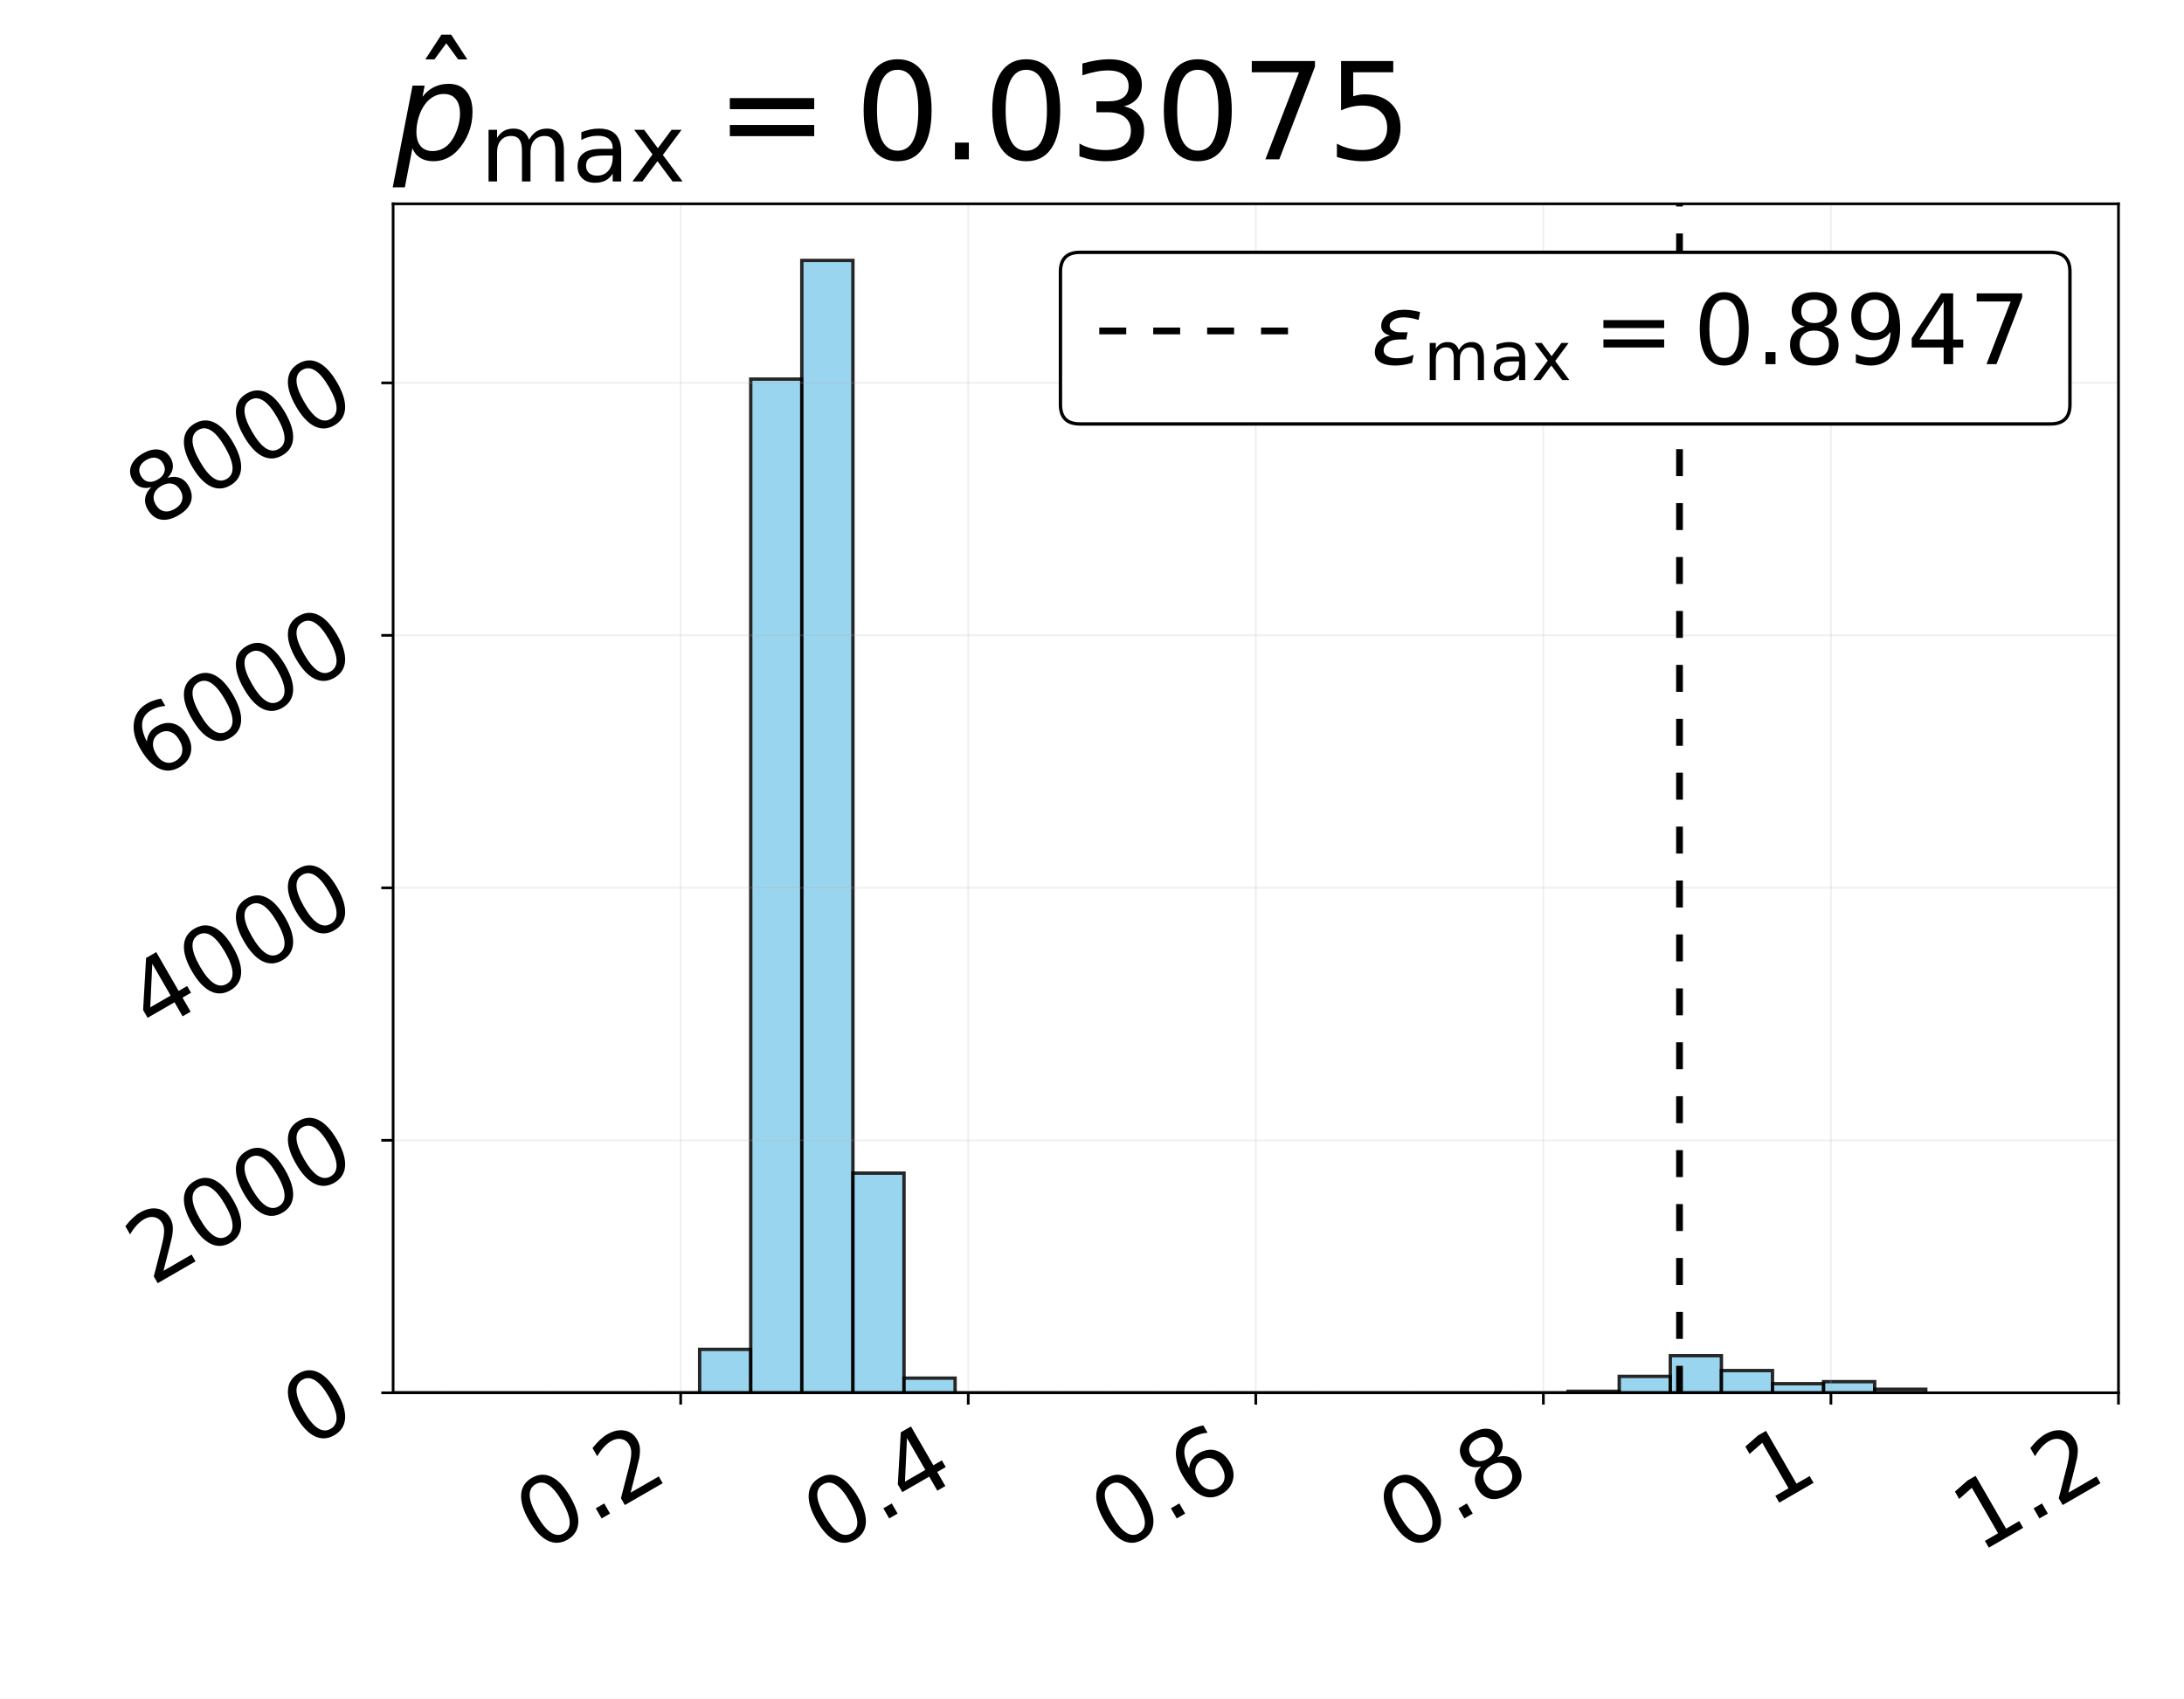
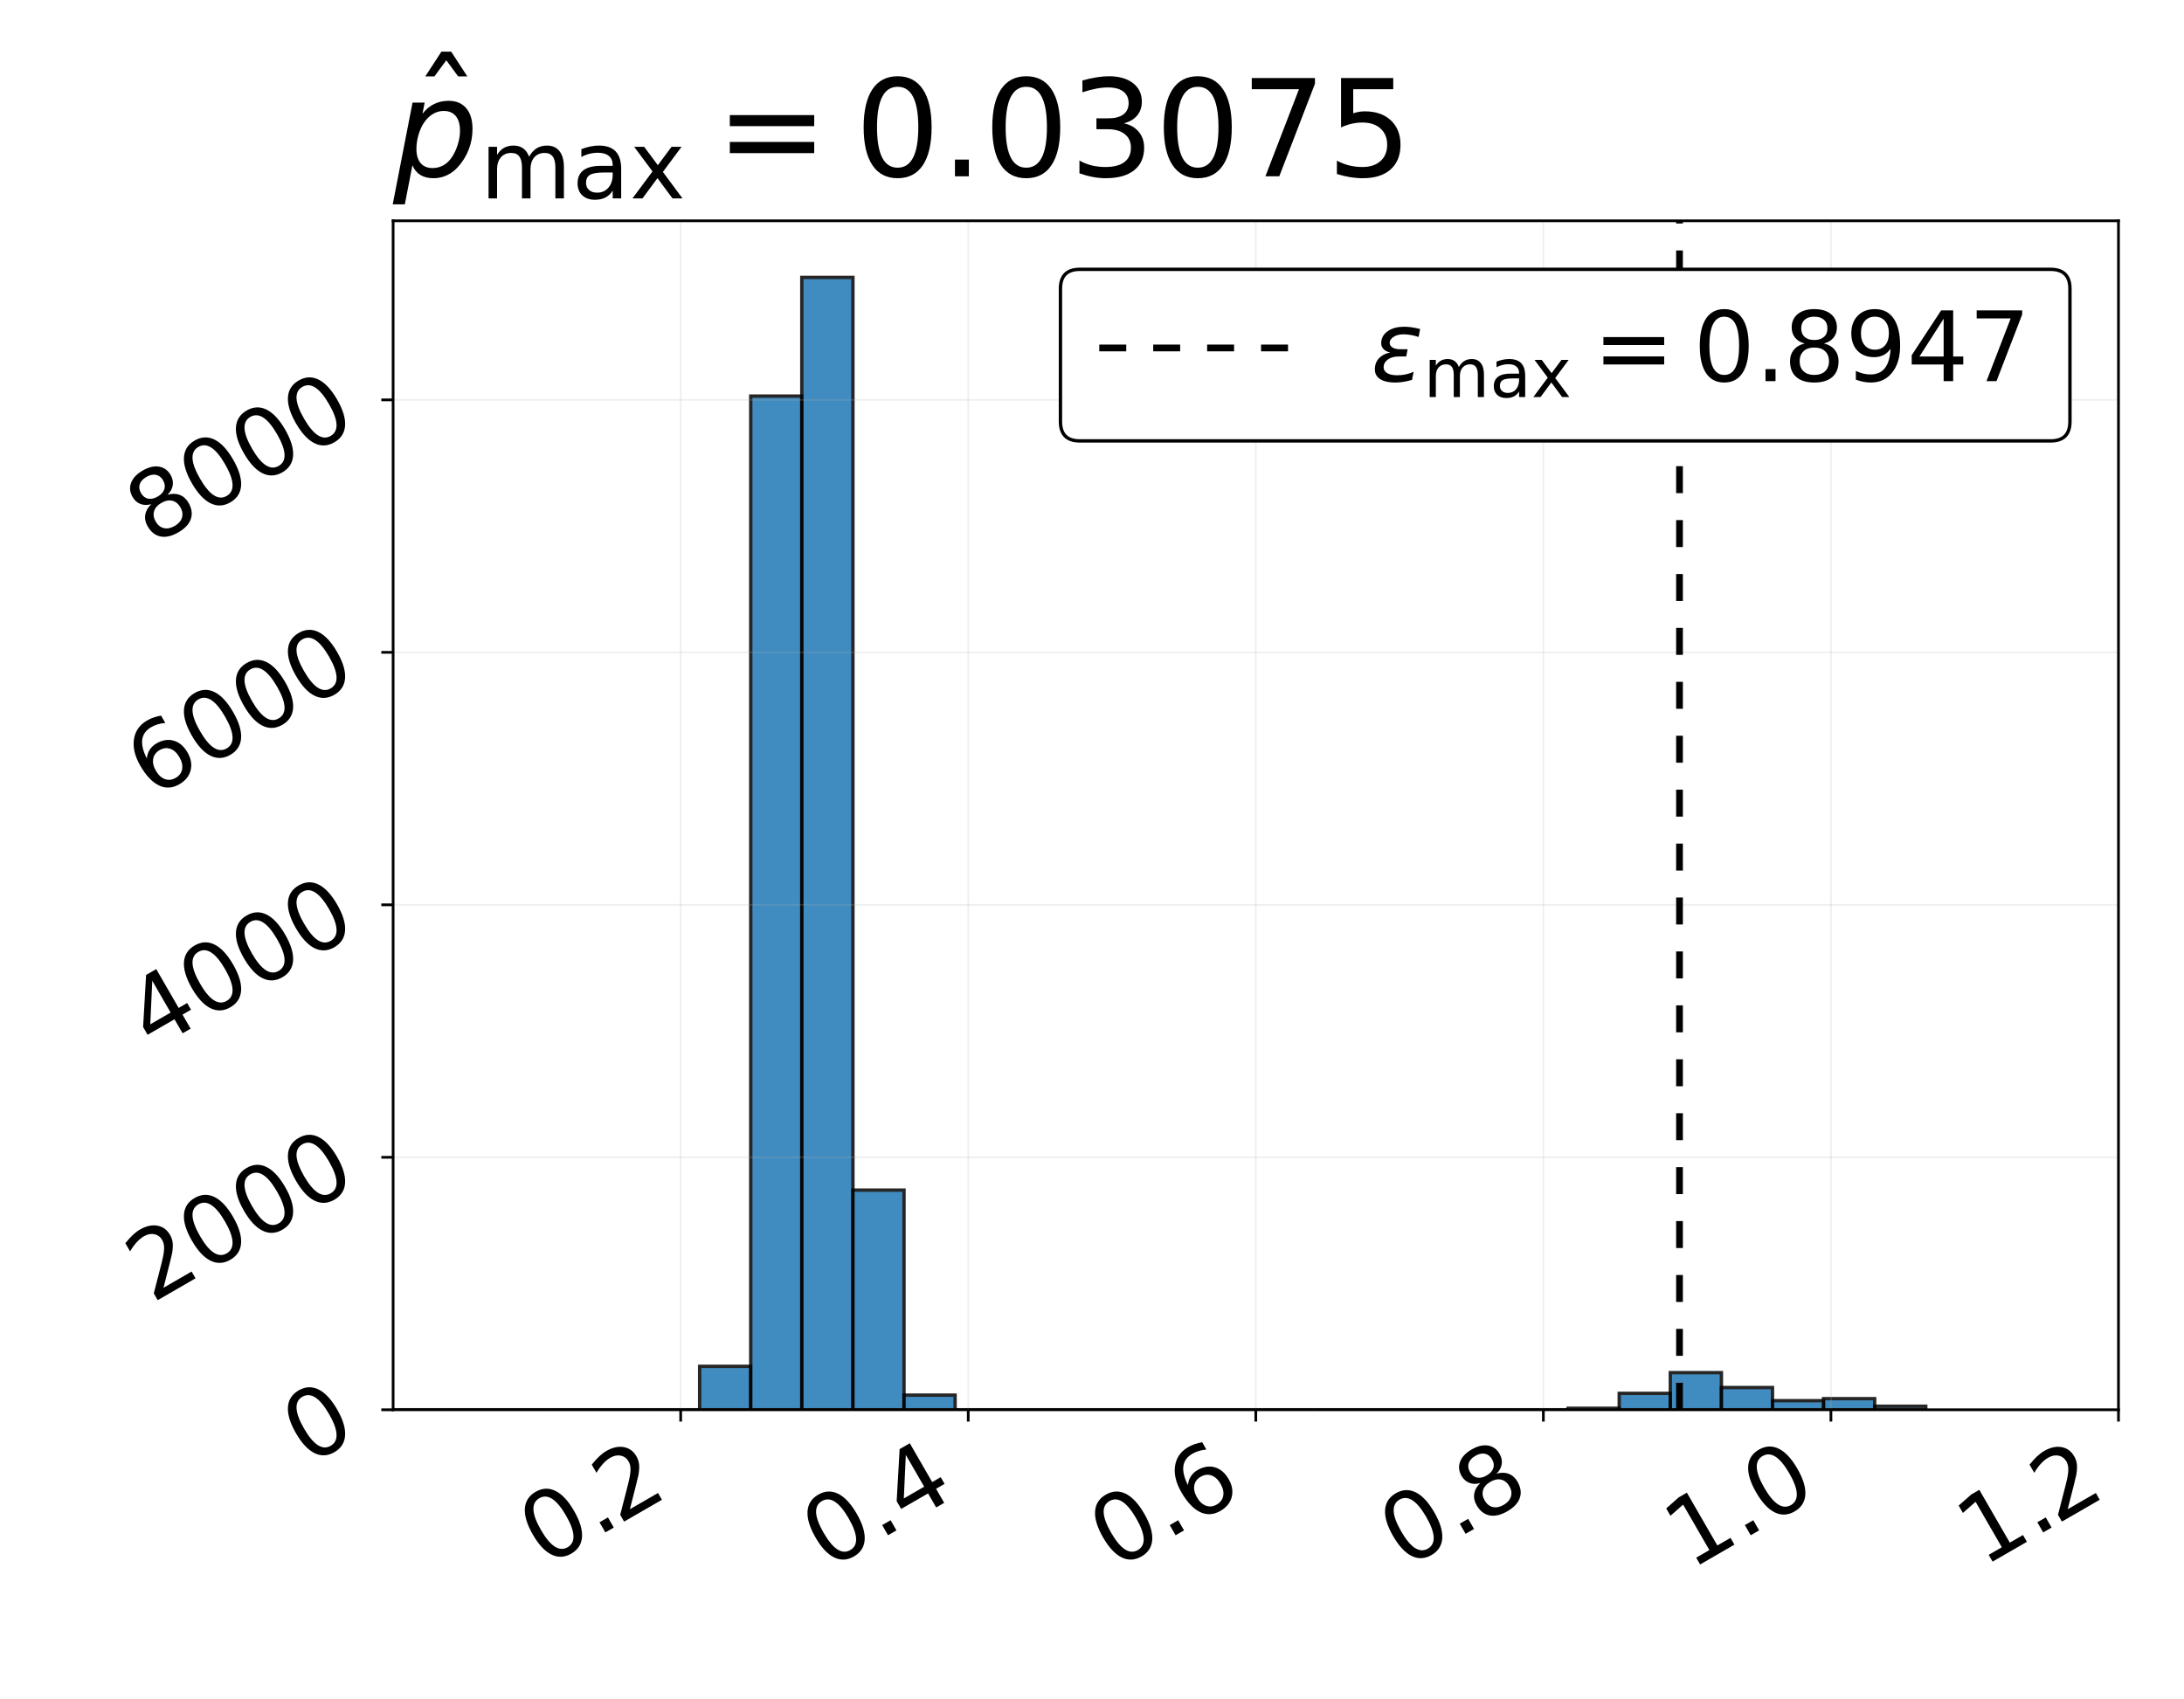
<svg xmlns="http://www.w3.org/2000/svg" xmlns:xlink="http://www.w3.org/1999/xlink" width="648pt" height="504pt" viewBox="0 0 648 504" version="1.1">
  <defs>
    <style type="text/css">*{stroke-linejoin: round; stroke-linecap: butt}</style>
  </defs>
  <g id="figure_1">
    <g id="patch_1">
      <path d="M 0 504  L 648 504  L 648 0  L 0 0  z " style="fill: #ffffff" />
    </g>
    <g id="axes_1">
      <g id="patch_2">
-         <path d="M 116.64 413.28  L 628.56 413.28  L 628.56 60.48  L 116.64 60.48  z " style="fill: #ffffff" />
+         <path d="M 116.64 418.32  L 628.56 418.32  L 628.56 65.52  L 116.64 65.52  z " style="fill: #ffffff" />
      </g>
      <g id="patch_3">
-         <path d="M 116.64 413.28  L 131.798 413.28  L 131.798 413.28  L 116.64 413.28  z " clip-path="url(#pe65c109eb2)" style="fill: #87ceeb; opacity: 0.85; stroke: #000000; stroke-linejoin: miter" />
+         <path d="M 116.64 418.32  L 131.798 418.32  L 131.798 418.32  L 116.64 418.32  z " clip-path="url(#p4b4828072c)" style="fill: #1f77b4; opacity: 0.85; stroke: #000000; stroke-linejoin: miter" />
      </g>
      <g id="patch_4">
-         <path d="M 131.798 413.28  L 146.956 413.28  L 146.956 413.28  L 131.798 413.28  z " clip-path="url(#pe65c109eb2)" style="fill: #87ceeb; opacity: 0.85; stroke: #000000; stroke-linejoin: miter" />
+         <path d="M 131.798 418.32  L 146.956 418.32  L 146.956 418.32  L 131.798 418.32  z " clip-path="url(#p4b4828072c)" style="fill: #1f77b4; opacity: 0.85; stroke: #000000; stroke-linejoin: miter" />
      </g>
      <g id="patch_5">
-         <path d="M 146.956 413.28  L 162.114 413.28  L 162.114 413.28  L 146.956 413.28  z " clip-path="url(#pe65c109eb2)" style="fill: #87ceeb; opacity: 0.85; stroke: #000000; stroke-linejoin: miter" />
+         <path d="M 146.956 418.32  L 162.114 418.32  L 162.114 418.32  L 146.956 418.32  z " clip-path="url(#p4b4828072c)" style="fill: #1f77b4; opacity: 0.85; stroke: #000000; stroke-linejoin: miter" />
      </g>
      <g id="patch_6">
-         <path d="M 162.114 413.28  L 177.272 413.28  L 177.272 413.28  L 162.114 413.28  z " clip-path="url(#pe65c109eb2)" style="fill: #87ceeb; opacity: 0.85; stroke: #000000; stroke-linejoin: miter" />
+         <path d="M 162.114 418.32  L 177.272 418.32  L 177.272 418.32  L 162.114 418.32  z " clip-path="url(#p4b4828072c)" style="fill: #1f77b4; opacity: 0.85; stroke: #000000; stroke-linejoin: miter" />
      </g>
      <g id="patch_7">
-         <path d="M 177.272 413.28  L 192.43 413.28  L 192.43 413.28  L 177.272 413.28  z " clip-path="url(#pe65c109eb2)" style="fill: #87ceeb; opacity: 0.85; stroke: #000000; stroke-linejoin: miter" />
+         <path d="M 177.272 418.32  L 192.43 418.32  L 192.43 418.32  L 177.272 418.32  z " clip-path="url(#p4b4828072c)" style="fill: #1f77b4; opacity: 0.85; stroke: #000000; stroke-linejoin: miter" />
      </g>
      <g id="patch_8">
-         <path d="M 192.43 413.28  L 207.588 413.28  L 207.588 413.28  L 192.43 413.28  z " clip-path="url(#pe65c109eb2)" style="fill: #87ceeb; opacity: 0.85; stroke: #000000; stroke-linejoin: miter" />
+         <path d="M 192.43 418.32  L 207.588 418.32  L 207.588 418.32  L 192.43 418.32  z " clip-path="url(#p4b4828072c)" style="fill: #1f77b4; opacity: 0.85; stroke: #000000; stroke-linejoin: miter" />
      </g>
      <g id="patch_9">
-         <path d="M 207.588 413.28  L 222.746 413.28  L 222.746 400.394  L 207.588 400.394  z " clip-path="url(#pe65c109eb2)" style="fill: #87ceeb; opacity: 0.85; stroke: #000000; stroke-linejoin: miter" />
+         <path d="M 207.588 418.32  L 222.746 418.32  L 222.746 405.434  L 207.588 405.434  z " clip-path="url(#p4b4828072c)" style="fill: #1f77b4; opacity: 0.85; stroke: #000000; stroke-linejoin: miter" />
      </g>
      <g id="patch_10">
-         <path d="M 222.746 413.28  L 237.904 413.28  L 237.904 112.491  L 222.746 112.491  z " clip-path="url(#pe65c109eb2)" style="fill: #87ceeb; opacity: 0.85; stroke: #000000; stroke-linejoin: miter" />
+         <path d="M 222.746 418.32  L 237.904 418.32  L 237.904 117.531  L 222.746 117.531  z " clip-path="url(#p4b4828072c)" style="fill: #1f77b4; opacity: 0.85; stroke: #000000; stroke-linejoin: miter" />
      </g>
      <g id="patch_11">
-         <path d="M 237.904 413.28  L 253.062 413.28  L 253.062 77.28  L 237.904 77.28  z " clip-path="url(#pe65c109eb2)" style="fill: #87ceeb; opacity: 0.85; stroke: #000000; stroke-linejoin: miter" />
+         <path d="M 237.904 418.32  L 253.062 418.32  L 253.062 82.32  L 237.904 82.32  z " clip-path="url(#p4b4828072c)" style="fill: #1f77b4; opacity: 0.85; stroke: #000000; stroke-linejoin: miter" />
      </g>
      <g id="patch_12">
-         <path d="M 253.062 413.28  L 268.22 413.28  L 268.22 348.103  L 253.062 348.103  z " clip-path="url(#pe65c109eb2)" style="fill: #87ceeb; opacity: 0.85; stroke: #000000; stroke-linejoin: miter" />
+         <path d="M 253.062 418.32  L 268.22 418.32  L 268.22 353.143  L 253.062 353.143  z " clip-path="url(#p4b4828072c)" style="fill: #1f77b4; opacity: 0.85; stroke: #000000; stroke-linejoin: miter" />
      </g>
      <g id="patch_13">
-         <path d="M 268.22 413.28  L 283.378 413.28  L 283.378 408.935  L 268.22 408.935  z " clip-path="url(#pe65c109eb2)" style="fill: #87ceeb; opacity: 0.85; stroke: #000000; stroke-linejoin: miter" />
+         <path d="M 268.22 418.32  L 283.378 418.32  L 283.378 413.975  L 268.22 413.975  z " clip-path="url(#p4b4828072c)" style="fill: #1f77b4; opacity: 0.85; stroke: #000000; stroke-linejoin: miter" />
      </g>
      <g id="patch_14">
-         <path d="M 283.378 413.28  L 298.536 413.28  L 298.536 413.28  L 283.378 413.28  z " clip-path="url(#pe65c109eb2)" style="fill: #87ceeb; opacity: 0.85; stroke: #000000; stroke-linejoin: miter" />
+         <path d="M 283.378 418.32  L 298.536 418.32  L 298.536 418.32  L 283.378 418.32  z " clip-path="url(#p4b4828072c)" style="fill: #1f77b4; opacity: 0.85; stroke: #000000; stroke-linejoin: miter" />
      </g>
      <g id="patch_15">
-         <path d="M 298.536 413.28  L 313.694 413.28  L 313.694 413.28  L 298.536 413.28  z " clip-path="url(#pe65c109eb2)" style="fill: #87ceeb; opacity: 0.85; stroke: #000000; stroke-linejoin: miter" />
+         <path d="M 298.536 418.32  L 313.694 418.32  L 313.694 418.32  L 298.536 418.32  z " clip-path="url(#p4b4828072c)" style="fill: #1f77b4; opacity: 0.85; stroke: #000000; stroke-linejoin: miter" />
      </g>
      <g id="patch_16">
-         <path d="M 313.694 413.28  L 328.851 413.28  L 328.851 413.28  L 313.694 413.28  z " clip-path="url(#pe65c109eb2)" style="fill: #87ceeb; opacity: 0.85; stroke: #000000; stroke-linejoin: miter" />
+         <path d="M 313.694 418.32  L 328.851 418.32  L 328.851 418.32  L 313.694 418.32  z " clip-path="url(#p4b4828072c)" style="fill: #1f77b4; opacity: 0.85; stroke: #000000; stroke-linejoin: miter" />
      </g>
      <g id="patch_17">
-         <path d="M 328.851 413.28  L 344.009 413.28  L 344.009 413.28  L 328.851 413.28  z " clip-path="url(#pe65c109eb2)" style="fill: #87ceeb; opacity: 0.85; stroke: #000000; stroke-linejoin: miter" />
+         <path d="M 328.851 418.32  L 344.009 418.32  L 344.009 418.32  L 328.851 418.32  z " clip-path="url(#p4b4828072c)" style="fill: #1f77b4; opacity: 0.85; stroke: #000000; stroke-linejoin: miter" />
      </g>
      <g id="patch_18">
-         <path d="M 344.009 413.28  L 359.167 413.28  L 359.167 413.28  L 344.009 413.28  z " clip-path="url(#pe65c109eb2)" style="fill: #87ceeb; opacity: 0.85; stroke: #000000; stroke-linejoin: miter" />
+         <path d="M 344.009 418.32  L 359.167 418.32  L 359.167 418.32  L 344.009 418.32  z " clip-path="url(#p4b4828072c)" style="fill: #1f77b4; opacity: 0.85; stroke: #000000; stroke-linejoin: miter" />
      </g>
      <g id="patch_19">
-         <path d="M 359.167 413.28  L 374.325 413.28  L 374.325 413.28  L 359.167 413.28  z " clip-path="url(#pe65c109eb2)" style="fill: #87ceeb; opacity: 0.85; stroke: #000000; stroke-linejoin: miter" />
+         <path d="M 359.167 418.32  L 374.325 418.32  L 374.325 418.32  L 359.167 418.32  z " clip-path="url(#p4b4828072c)" style="fill: #1f77b4; opacity: 0.85; stroke: #000000; stroke-linejoin: miter" />
      </g>
      <g id="patch_20">
-         <path d="M 374.325 413.28  L 389.483 413.28  L 389.483 413.28  L 374.325 413.28  z " clip-path="url(#pe65c109eb2)" style="fill: #87ceeb; opacity: 0.85; stroke: #000000; stroke-linejoin: miter" />
+         <path d="M 374.325 418.32  L 389.483 418.32  L 389.483 418.32  L 374.325 418.32  z " clip-path="url(#p4b4828072c)" style="fill: #1f77b4; opacity: 0.85; stroke: #000000; stroke-linejoin: miter" />
      </g>
      <g id="patch_21">
-         <path d="M 389.483 413.28  L 404.641 413.28  L 404.641 413.28  L 389.483 413.28  z " clip-path="url(#pe65c109eb2)" style="fill: #87ceeb; opacity: 0.85; stroke: #000000; stroke-linejoin: miter" />
+         <path d="M 389.483 418.32  L 404.641 418.32  L 404.641 418.32  L 389.483 418.32  z " clip-path="url(#p4b4828072c)" style="fill: #1f77b4; opacity: 0.85; stroke: #000000; stroke-linejoin: miter" />
      </g>
      <g id="patch_22">
-         <path d="M 404.641 413.28  L 419.799 413.28  L 419.799 413.28  L 404.641 413.28  z " clip-path="url(#pe65c109eb2)" style="fill: #87ceeb; opacity: 0.85; stroke: #000000; stroke-linejoin: miter" />
+         <path d="M 404.641 418.32  L 419.799 418.32  L 419.799 418.32  L 404.641 418.32  z " clip-path="url(#p4b4828072c)" style="fill: #1f77b4; opacity: 0.85; stroke: #000000; stroke-linejoin: miter" />
      </g>
      <g id="patch_23">
-         <path d="M 419.799 413.28  L 434.957 413.28  L 434.957 413.28  L 419.799 413.28  z " clip-path="url(#pe65c109eb2)" style="fill: #87ceeb; opacity: 0.85; stroke: #000000; stroke-linejoin: miter" />
+         <path d="M 419.799 418.32  L 434.957 418.32  L 434.957 418.32  L 419.799 418.32  z " clip-path="url(#p4b4828072c)" style="fill: #1f77b4; opacity: 0.85; stroke: #000000; stroke-linejoin: miter" />
      </g>
      <g id="patch_24">
-         <path d="M 434.957 413.28  L 450.115 413.28  L 450.115 413.28  L 434.957 413.28  z " clip-path="url(#pe65c109eb2)" style="fill: #87ceeb; opacity: 0.85; stroke: #000000; stroke-linejoin: miter" />
+         <path d="M 434.957 418.32  L 450.115 418.32  L 450.115 418.32  L 434.957 418.32  z " clip-path="url(#p4b4828072c)" style="fill: #1f77b4; opacity: 0.85; stroke: #000000; stroke-linejoin: miter" />
      </g>
      <g id="patch_25">
-         <path d="M 450.115 413.28  L 465.273 413.28  L 465.273 413.28  L 450.115 413.28  z " clip-path="url(#pe65c109eb2)" style="fill: #87ceeb; opacity: 0.85; stroke: #000000; stroke-linejoin: miter" />
+         <path d="M 450.115 418.32  L 465.273 418.32  L 465.273 418.32  L 450.115 418.32  z " clip-path="url(#p4b4828072c)" style="fill: #1f77b4; opacity: 0.85; stroke: #000000; stroke-linejoin: miter" />
      </g>
      <g id="patch_26">
-         <path d="M 465.273 413.28  L 480.431 413.28  L 480.431 412.831  L 465.273 412.831  z " clip-path="url(#pe65c109eb2)" style="fill: #87ceeb; opacity: 0.85; stroke: #000000; stroke-linejoin: miter" />
+         <path d="M 465.273 418.32  L 480.431 418.32  L 480.431 417.871  L 465.273 417.871  z " clip-path="url(#p4b4828072c)" style="fill: #1f77b4; opacity: 0.85; stroke: #000000; stroke-linejoin: miter" />
      </g>
      <g id="patch_27">
-         <path d="M 480.431 413.28  L 495.589 413.28  L 495.589 408.41  L 480.431 408.41  z " clip-path="url(#pe65c109eb2)" style="fill: #87ceeb; opacity: 0.85; stroke: #000000; stroke-linejoin: miter" />
+         <path d="M 480.431 418.32  L 495.589 418.32  L 495.589 413.45  L 480.431 413.45  z " clip-path="url(#p4b4828072c)" style="fill: #1f77b4; opacity: 0.85; stroke: #000000; stroke-linejoin: miter" />
      </g>
      <g id="patch_28">
-         <path d="M 495.589 413.28  L 510.747 413.28  L 510.747 402.267  L 495.589 402.267  z " clip-path="url(#pe65c109eb2)" style="fill: #87ceeb; opacity: 0.85; stroke: #000000; stroke-linejoin: miter" />
+         <path d="M 495.589 418.32  L 510.747 418.32  L 510.747 407.307  L 495.589 407.307  z " clip-path="url(#p4b4828072c)" style="fill: #1f77b4; opacity: 0.85; stroke: #000000; stroke-linejoin: miter" />
      </g>
      <g id="patch_29">
-         <path d="M 510.747 413.28  L 525.905 413.28  L 525.905 406.687  L 510.747 406.687  z " clip-path="url(#pe65c109eb2)" style="fill: #87ceeb; opacity: 0.85; stroke: #000000; stroke-linejoin: miter" />
+         <path d="M 510.747 418.32  L 525.905 418.32  L 525.905 411.727  L 510.747 411.727  z " clip-path="url(#p4b4828072c)" style="fill: #1f77b4; opacity: 0.85; stroke: #000000; stroke-linejoin: miter" />
      </g>
      <g id="patch_30">
-         <path d="M 525.905 413.28  L 541.063 413.28  L 541.063 410.583  L 525.905 410.583  z " clip-path="url(#pe65c109eb2)" style="fill: #87ceeb; opacity: 0.85; stroke: #000000; stroke-linejoin: miter" />
+         <path d="M 525.905 418.32  L 541.063 418.32  L 541.063 415.623  L 525.905 415.623  z " clip-path="url(#p4b4828072c)" style="fill: #1f77b4; opacity: 0.85; stroke: #000000; stroke-linejoin: miter" />
      </g>
      <g id="patch_31">
-         <path d="M 541.063 413.28  L 556.221 413.28  L 556.221 409.984  L 541.063 409.984  z " clip-path="url(#pe65c109eb2)" style="fill: #87ceeb; opacity: 0.85; stroke: #000000; stroke-linejoin: miter" />
+         <path d="M 541.063 418.32  L 556.221 418.32  L 556.221 415.024  L 541.063 415.024  z " clip-path="url(#p4b4828072c)" style="fill: #1f77b4; opacity: 0.85; stroke: #000000; stroke-linejoin: miter" />
      </g>
      <g id="patch_32">
-         <path d="M 556.221 413.28  L 571.379 413.28  L 571.379 412.231  L 556.221 412.231  z " clip-path="url(#pe65c109eb2)" style="fill: #87ceeb; opacity: 0.85; stroke: #000000; stroke-linejoin: miter" />
+         <path d="M 556.221 418.32  L 571.379 418.32  L 571.379 417.271  L 556.221 417.271  z " clip-path="url(#p4b4828072c)" style="fill: #1f77b4; opacity: 0.85; stroke: #000000; stroke-linejoin: miter" />
      </g>
      <g id="matplotlib.axis_1">
        <g id="xtick_1">
          <g id="line2d_1">
-             <path d="M 201.96 413.28  L 201.96 60.48  " clip-path="url(#pe65c109eb2)" style="fill: none; stroke: #b0b0b0; stroke-opacity: 0.2; stroke-width: 0.5; stroke-linecap: square" />
+             <path d="M 201.96 418.32  L 201.96 65.52  " clip-path="url(#p4b4828072c)" style="fill: none; stroke: #b0b0b0; stroke-opacity: 0.2; stroke-width: 0.5; stroke-linecap: square" />
          </g>
          <g id="line2d_2">
            <defs>
-               <path id="m7d4fc0c27a" d="M 0 0  L 0 3.5  " style="stroke: #000000; stroke-width: 0.8" />
+               <path id="m97f199241a" d="M 0 0  L 0 3.5  " style="stroke: #000000; stroke-width: 0.8" />
            </defs>
            <g>
-               <use xlink:href="#m7d4fc0c27a" x="201.96" y="413.28" style="stroke: #000000; stroke-width: 0.8" />
+               <use xlink:href="#m97f199241a" x="201.96" y="418.32" style="stroke: #000000; stroke-width: 0.8" />
            </g>
          </g>
          <g id="text_1">
-             <g transform="translate(160.4854 460.9696) rotate(-30) scale(0.28 -0.28)">
+             <g transform="translate(161.7054 465.3052) rotate(-30) scale(0.28 -0.28)">
              <defs>
                <path id="DejaVuSans-30" d="M 2034 4250  Q 1547 4250 1301 3770  Q 1056 3291 1056 2328  Q 1056 1369 1301 889  Q 1547 409 2034 409  Q 2525 409 2770 889  Q 3016 1369 3016 2328  Q 3016 3291 2770 3770  Q 2525 4250 2034 4250  z M 2034 4750  Q 2819 4750 3233 4129  Q 3647 3509 3647 2328  Q 3647 1150 3233 529  Q 2819 -91 2034 -91  Q 1250 -91 836 529  Q 422 1150 422 2328  Q 422 3509 836 4129  Q 1250 4750 2034 4750  z " transform="scale(0.015625)" />
                <path id="DejaVuSans-2e" d="M 684 794  L 1344 794  L 1344 0  L 684 0  L 684 794  z " transform="scale(0.015625)" />
                <path id="DejaVuSans-32" d="M 1228 531  L 3431 531  L 3431 0  L 469 0  L 469 531  Q 828 903 1448 1529  Q 2069 2156 2228 2338  Q 2531 2678 2651 2914  Q 2772 3150 2772 3378  Q 2772 3750 2511 3984  Q 2250 4219 1831 4219  Q 1534 4219 1204 4116  Q 875 4013 500 3803  L 500 4441  Q 881 4594 1212 4672  Q 1544 4750 1819 4750  Q 2544 4750 2975 4387  Q 3406 4025 3406 3419  Q 3406 3131 3298 2873  Q 3191 2616 2906 2266  Q 2828 2175 2409 1742  Q 1991 1309 1228 531  z " transform="scale(0.015625)" />
              </defs>
-               <use xlink:href="#DejaVuSans-30" />
-               <use xlink:href="#DejaVuSans-2e" transform="translate(63.62305 0)" />
-               <use xlink:href="#DejaVuSans-32" transform="translate(95.41016 0)" />
+               <use xlink:href="#DejaVuSans-30" transform="translate(0 0.78125)" />
+               <use xlink:href="#DejaVuSans-2e" transform="translate(63.62305 0.78125)" />
+               <use xlink:href="#DejaVuSans-32" transform="translate(89.91016 0.78125)" />
            </g>
          </g>
        </g>
        <g id="xtick_2">
          <g id="line2d_3">
-             <path d="M 287.28 413.28  L 287.28 60.48  " clip-path="url(#pe65c109eb2)" style="fill: none; stroke: #b0b0b0; stroke-opacity: 0.2; stroke-width: 0.5; stroke-linecap: square" />
+             <path d="M 287.28 418.32  L 287.28 65.52  " clip-path="url(#p4b4828072c)" style="fill: none; stroke: #b0b0b0; stroke-opacity: 0.2; stroke-width: 0.5; stroke-linecap: square" />
          </g>
          <g id="line2d_4">
            <g>
-               <use xlink:href="#m7d4fc0c27a" x="287.28" y="413.28" style="stroke: #000000; stroke-width: 0.8" />
+               <use xlink:href="#m97f199241a" x="287.28" y="418.32" style="stroke: #000000; stroke-width: 0.8" />
            </g>
          </g>
          <g id="text_2">
-             <g transform="translate(245.8054 460.9696) rotate(-30) scale(0.28 -0.28)">
+             <g transform="translate(245.5705 466.1452) rotate(-30) scale(0.28 -0.28)">
              <defs>
                <path id="DejaVuSans-34" d="M 2419 4116  L 825 1625  L 2419 1625  L 2419 4116  z M 2253 4666  L 3047 4666  L 3047 1625  L 3713 1625  L 3713 1100  L 3047 1100  L 3047 0  L 2419 0  L 2419 1100  L 313 1100  L 313 1709  L 2253 4666  z " transform="scale(0.015625)" />
              </defs>
-               <use xlink:href="#DejaVuSans-30" />
-               <use xlink:href="#DejaVuSans-2e" transform="translate(63.62305 0)" />
-               <use xlink:href="#DejaVuSans-34" transform="translate(95.41016 0)" />
+               <use xlink:href="#DejaVuSans-30" transform="translate(0 0.78125)" />
+               <use xlink:href="#DejaVuSans-2e" transform="translate(63.62305 0.78125)" />
+               <use xlink:href="#DejaVuSans-34" transform="translate(95.41016 0.78125)" />
            </g>
          </g>
        </g>
        <g id="xtick_3">
          <g id="line2d_5">
-             <path d="M 372.6 413.28  L 372.6 60.48  " clip-path="url(#pe65c109eb2)" style="fill: none; stroke: #b0b0b0; stroke-opacity: 0.2; stroke-width: 0.5; stroke-linecap: square" />
+             <path d="M 372.6 418.32  L 372.6 65.52  " clip-path="url(#p4b4828072c)" style="fill: none; stroke: #b0b0b0; stroke-opacity: 0.2; stroke-width: 0.5; stroke-linecap: square" />
          </g>
          <g id="line2d_6">
            <g>
-               <use xlink:href="#m7d4fc0c27a" x="372.6" y="413.28" style="stroke: #000000; stroke-width: 0.8" />
+               <use xlink:href="#m97f199241a" x="372.6" y="418.32" style="stroke: #000000; stroke-width: 0.8" />
            </g>
          </g>
          <g id="text_3">
-             <g transform="translate(331.1254 460.9696) rotate(-30) scale(0.28 -0.28)">
+             <g transform="translate(330.8905 466.1452) rotate(-30) scale(0.28 -0.28)">
              <defs>
                <path id="DejaVuSans-36" d="M 2113 2584  Q 1688 2584 1439 2293  Q 1191 2003 1191 1497  Q 1191 994 1439 701  Q 1688 409 2113 409  Q 2538 409 2786 701  Q 3034 994 3034 1497  Q 3034 2003 2786 2293  Q 2538 2584 2113 2584  z M 3366 4563  L 3366 3988  Q 3128 4100 2886 4159  Q 2644 4219 2406 4219  Q 1781 4219 1451 3797  Q 1122 3375 1075 2522  Q 1259 2794 1537 2939  Q 1816 3084 2150 3084  Q 2853 3084 3261 2657  Q 3669 2231 3669 1497  Q 3669 778 3244 343  Q 2819 -91 2113 -91  Q 1303 -91 875 529  Q 447 1150 447 2328  Q 447 3434 972 4092  Q 1497 4750 2381 4750  Q 2619 4750 2861 4703  Q 3103 4656 3366 4563  z " transform="scale(0.015625)" />
              </defs>
-               <use xlink:href="#DejaVuSans-30" />
-               <use xlink:href="#DejaVuSans-2e" transform="translate(63.62305 0)" />
-               <use xlink:href="#DejaVuSans-36" transform="translate(95.41016 0)" />
+               <use xlink:href="#DejaVuSans-30" transform="translate(0 0.78125)" />
+               <use xlink:href="#DejaVuSans-2e" transform="translate(63.62305 0.78125)" />
+               <use xlink:href="#DejaVuSans-36" transform="translate(95.41016 0.78125)" />
            </g>
          </g>
        </g>
        <g id="xtick_4">
          <g id="line2d_7">
-             <path d="M 457.92 413.28  L 457.92 60.48  " clip-path="url(#pe65c109eb2)" style="fill: none; stroke: #b0b0b0; stroke-opacity: 0.2; stroke-width: 0.5; stroke-linecap: square" />
+             <path d="M 457.92 418.32  L 457.92 65.52  " clip-path="url(#p4b4828072c)" style="fill: none; stroke: #b0b0b0; stroke-opacity: 0.2; stroke-width: 0.5; stroke-linecap: square" />
          </g>
          <g id="line2d_8">
            <g>
-               <use xlink:href="#m7d4fc0c27a" x="457.92" y="413.28" style="stroke: #000000; stroke-width: 0.8" />
+               <use xlink:href="#m97f199241a" x="457.92" y="418.32" style="stroke: #000000; stroke-width: 0.8" />
            </g>
          </g>
          <g id="text_4">
-             <g transform="translate(416.4454 460.9696) rotate(-30) scale(0.28 -0.28)">
+             <g transform="translate(416.938 465.7252) rotate(-30) scale(0.28 -0.28)">
              <defs>
                <path id="DejaVuSans-38" d="M 2034 2216  Q 1584 2216 1326 1975  Q 1069 1734 1069 1313  Q 1069 891 1326 650  Q 1584 409 2034 409  Q 2484 409 2743 651  Q 3003 894 3003 1313  Q 3003 1734 2745 1975  Q 2488 2216 2034 2216  z M 1403 2484  Q 997 2584 770 2862  Q 544 3141 544 3541  Q 544 4100 942 4425  Q 1341 4750 2034 4750  Q 2731 4750 3128 4425  Q 3525 4100 3525 3541  Q 3525 3141 3298 2862  Q 3072 2584 2669 2484  Q 3125 2378 3379 2068  Q 3634 1759 3634 1313  Q 3634 634 3220 271  Q 2806 -91 2034 -91  Q 1263 -91 848 271  Q 434 634 434 1313  Q 434 1759 690 2068  Q 947 2378 1403 2484  z M 1172 3481  Q 1172 3119 1398 2916  Q 1625 2713 2034 2713  Q 2441 2713 2670 2916  Q 2900 3119 2900 3481  Q 2900 3844 2670 4047  Q 2441 4250 2034 4250  Q 1625 4250 1398 4047  Q 1172 3844 1172 3481  z " transform="scale(0.015625)" />
              </defs>
-               <use xlink:href="#DejaVuSans-30" />
-               <use xlink:href="#DejaVuSans-2e" transform="translate(63.62305 0)" />
-               <use xlink:href="#DejaVuSans-38" transform="translate(95.41016 0)" />
+               <use xlink:href="#DejaVuSans-30" transform="translate(0 0.78125)" />
+               <use xlink:href="#DejaVuSans-2e" transform="translate(63.62305 0.78125)" />
+               <use xlink:href="#DejaVuSans-38" transform="translate(92.78516 0.78125)" />
            </g>
          </g>
        </g>
        <g id="xtick_5">
          <g id="line2d_9">
-             <path d="M 543.24 413.28  L 543.24 60.48  " clip-path="url(#pe65c109eb2)" style="fill: none; stroke: #b0b0b0; stroke-opacity: 0.2; stroke-width: 0.5; stroke-linecap: square" />
+             <path d="M 543.24 418.32  L 543.24 65.52  " clip-path="url(#p4b4828072c)" style="fill: none; stroke: #b0b0b0; stroke-opacity: 0.2; stroke-width: 0.5; stroke-linecap: square" />
          </g>
          <g id="line2d_10">
            <g>
-               <use xlink:href="#m7d4fc0c27a" x="543.24" y="413.28" style="stroke: #000000; stroke-width: 0.8" />
+               <use xlink:href="#m97f199241a" x="543.24" y="418.32" style="stroke: #000000; stroke-width: 0.8" />
            </g>
          </g>
          <g id="text_5">
-             <g transform="translate(524.9002 447.6127) rotate(-30) scale(0.28 -0.28)">
+             <g transform="translate(501.5305 466.1452) rotate(-30) scale(0.28 -0.28)">
              <defs>
                <path id="DejaVuSans-31" d="M 794 531  L 1825 531  L 1825 4091  L 703 3866  L 703 4441  L 1819 4666  L 2450 4666  L 2450 531  L 3481 531  L 3481 0  L 794 0  L 794 531  z " transform="scale(0.015625)" />
              </defs>
-               <use xlink:href="#DejaVuSans-31" />
+               <use xlink:href="#DejaVuSans-31" transform="translate(0 0.78125)" />
+               <use xlink:href="#DejaVuSans-2e" transform="translate(63.62305 0.78125)" />
+               <use xlink:href="#DejaVuSans-30" transform="translate(95.41016 0.78125)" />
            </g>
          </g>
        </g>
        <g id="xtick_6">
          <g id="line2d_11">
-             <path d="M 628.56 413.28  L 628.56 60.48  " clip-path="url(#pe65c109eb2)" style="fill: none; stroke: #b0b0b0; stroke-opacity: 0.2; stroke-width: 0.5; stroke-linecap: square" />
+             <path d="M 628.56 418.32  L 628.56 65.52  " clip-path="url(#p4b4828072c)" style="fill: none; stroke: #b0b0b0; stroke-opacity: 0.2; stroke-width: 0.5; stroke-linecap: square" />
          </g>
          <g id="line2d_12">
            <g>
-               <use xlink:href="#m7d4fc0c27a" x="628.56" y="413.28" style="stroke: #000000; stroke-width: 0.8" />
+               <use xlink:href="#m97f199241a" x="628.56" y="418.32" style="stroke: #000000; stroke-width: 0.8" />
            </g>
          </g>
          <g id="text_6">
-             <g transform="translate(587.0854 460.9696) rotate(-30) scale(0.28 -0.28)">
-               <use xlink:href="#DejaVuSans-31" />
-               <use xlink:href="#DejaVuSans-2e" transform="translate(63.62305 0)" />
-               <use xlink:href="#DejaVuSans-32" transform="translate(95.41016 0)" />
+             <g transform="translate(588.3054 465.3052) rotate(-30) scale(0.28 -0.28)">
+               <use xlink:href="#DejaVuSans-31" transform="translate(0 0.78125)" />
+               <use xlink:href="#DejaVuSans-2e" transform="translate(63.62305 0.78125)" />
+               <use xlink:href="#DejaVuSans-32" transform="translate(89.91016 0.78125)" />
            </g>
          </g>
        </g>
      </g>
      <g id="matplotlib.axis_2">
        <g id="ytick_1">
          <g id="line2d_13">
-             <path d="M 116.64 413.28  L 628.56 413.28  " clip-path="url(#pe65c109eb2)" style="fill: none; stroke: #b0b0b0; stroke-opacity: 0.2; stroke-width: 0.5; stroke-linecap: square" />
+             <path d="M 116.64 418.32  L 628.56 418.32  " clip-path="url(#p4b4828072c)" style="fill: none; stroke: #b0b0b0; stroke-opacity: 0.2; stroke-width: 0.5; stroke-linecap: square" />
          </g>
          <g id="line2d_14">
            <defs>
-               <path id="m02d54c0bcd" d="M 0 0  L -3.5 0  " style="stroke: #000000; stroke-width: 0.8" />
+               <path id="m911db5f018" d="M 0 0  L -3.5 0  " style="stroke: #000000; stroke-width: 0.8" />
            </defs>
            <g>
-               <use xlink:href="#m02d54c0bcd" x="116.64" y="413.28" style="stroke: #000000; stroke-width: 0.8" />
+               <use xlink:href="#m911db5f018" x="116.64" y="418.32" style="stroke: #000000; stroke-width: 0.8" />
            </g>
          </g>
          <g id="text_7">
-             <g transform="translate(91.3002 429.9749) rotate(-30) scale(0.28 -0.28)">
+             <g transform="translate(91.3002 435.0149) rotate(-30) scale(0.28 -0.28)">
              <use xlink:href="#DejaVuSans-30" />
            </g>
          </g>
        </g>
        <g id="ytick_2">
          <g id="line2d_15">
-             <path d="M 116.64 338.364  L 628.56 338.364  " clip-path="url(#pe65c109eb2)" style="fill: none; stroke: #b0b0b0; stroke-opacity: 0.2; stroke-width: 0.5; stroke-linecap: square" />
+             <path d="M 116.64 343.404  L 628.56 343.404  " clip-path="url(#p4b4828072c)" style="fill: none; stroke: #b0b0b0; stroke-opacity: 0.2; stroke-width: 0.5; stroke-linecap: square" />
          </g>
          <g id="line2d_16">
            <g>
-               <use xlink:href="#m02d54c0bcd" x="116.64" y="338.364" style="stroke: #000000; stroke-width: 0.8" />
+               <use xlink:href="#m911db5f018" x="116.64" y="343.404" style="stroke: #000000; stroke-width: 0.8" />
            </g>
          </g>
          <g id="text_8">
-             <g transform="translate(45.01547 381.781) rotate(-30) scale(0.28 -0.28)">
+             <g transform="translate(45.01547 386.821) rotate(-30) scale(0.28 -0.28)">
              <use xlink:href="#DejaVuSans-32" />
              <use xlink:href="#DejaVuSans-30" transform="translate(63.62305 0)" />
              <use xlink:href="#DejaVuSans-30" transform="translate(127.2461 0)" />
              <use xlink:href="#DejaVuSans-30" transform="translate(190.8691 0)" />
            </g>
          </g>
        </g>
        <g id="ytick_3">
          <g id="line2d_17">
-             <path d="M 116.64 263.447  L 628.56 263.447  " clip-path="url(#pe65c109eb2)" style="fill: none; stroke: #b0b0b0; stroke-opacity: 0.2; stroke-width: 0.5; stroke-linecap: square" />
+             <path d="M 116.64 268.487  L 628.56 268.487  " clip-path="url(#p4b4828072c)" style="fill: none; stroke: #b0b0b0; stroke-opacity: 0.2; stroke-width: 0.5; stroke-linecap: square" />
          </g>
          <g id="line2d_18">
            <g>
-               <use xlink:href="#m02d54c0bcd" x="116.64" y="263.447" style="stroke: #000000; stroke-width: 0.8" />
+               <use xlink:href="#m911db5f018" x="116.64" y="268.487" style="stroke: #000000; stroke-width: 0.8" />
            </g>
          </g>
          <g id="text_9">
-             <g transform="translate(45.01547 306.8646) rotate(-30) scale(0.28 -0.28)">
+             <g transform="translate(45.01547 311.9046) rotate(-30) scale(0.28 -0.28)">
              <use xlink:href="#DejaVuSans-34" />
              <use xlink:href="#DejaVuSans-30" transform="translate(63.62305 0)" />
              <use xlink:href="#DejaVuSans-30" transform="translate(127.2461 0)" />
              <use xlink:href="#DejaVuSans-30" transform="translate(190.8691 0)" />
            </g>
          </g>
        </g>
        <g id="ytick_4">
          <g id="line2d_19">
-             <path d="M 116.64 188.531  L 628.56 188.531  " clip-path="url(#pe65c109eb2)" style="fill: none; stroke: #b0b0b0; stroke-opacity: 0.2; stroke-width: 0.5; stroke-linecap: square" />
+             <path d="M 116.64 193.571  L 628.56 193.571  " clip-path="url(#p4b4828072c)" style="fill: none; stroke: #b0b0b0; stroke-opacity: 0.2; stroke-width: 0.5; stroke-linecap: square" />
          </g>
          <g id="line2d_20">
            <g>
-               <use xlink:href="#m02d54c0bcd" x="116.64" y="188.531" style="stroke: #000000; stroke-width: 0.8" />
+               <use xlink:href="#m911db5f018" x="116.64" y="193.571" style="stroke: #000000; stroke-width: 0.8" />
            </g>
          </g>
          <g id="text_10">
-             <g transform="translate(45.01547 231.9483) rotate(-30) scale(0.28 -0.28)">
+             <g transform="translate(45.01547 236.9883) rotate(-30) scale(0.28 -0.28)">
              <use xlink:href="#DejaVuSans-36" />
              <use xlink:href="#DejaVuSans-30" transform="translate(63.62305 0)" />
              <use xlink:href="#DejaVuSans-30" transform="translate(127.2461 0)" />
              <use xlink:href="#DejaVuSans-30" transform="translate(190.8691 0)" />
            </g>
          </g>
        </g>
        <g id="ytick_5">
          <g id="line2d_21">
-             <path d="M 116.64 113.614  L 628.56 113.614  " clip-path="url(#pe65c109eb2)" style="fill: none; stroke: #b0b0b0; stroke-opacity: 0.2; stroke-width: 0.5; stroke-linecap: square" />
+             <path d="M 116.64 118.654  L 628.56 118.654  " clip-path="url(#p4b4828072c)" style="fill: none; stroke: #b0b0b0; stroke-opacity: 0.2; stroke-width: 0.5; stroke-linecap: square" />
          </g>
          <g id="line2d_22">
            <g>
-               <use xlink:href="#m02d54c0bcd" x="116.64" y="113.614" style="stroke: #000000; stroke-width: 0.8" />
+               <use xlink:href="#m911db5f018" x="116.64" y="118.654" style="stroke: #000000; stroke-width: 0.8" />
            </g>
          </g>
          <g id="text_11">
-             <g transform="translate(45.01547 157.0319) rotate(-30) scale(0.28 -0.28)">
+             <g transform="translate(45.01547 162.0719) rotate(-30) scale(0.28 -0.28)">
              <use xlink:href="#DejaVuSans-38" />
              <use xlink:href="#DejaVuSans-30" transform="translate(63.62305 0)" />
              <use xlink:href="#DejaVuSans-30" transform="translate(127.2461 0)" />
              <use xlink:href="#DejaVuSans-30" transform="translate(190.8691 0)" />
            </g>
          </g>
        </g>
      </g>
      <g id="line2d_23">
-         <path d="M 498.316 413.28  L 498.316 60.48  " clip-path="url(#pe65c109eb2)" style="fill: none; stroke-dasharray: 8,8; stroke-dashoffset: 0; stroke: #000000; stroke-width: 2" />
+         <path d="M 498.316 418.32  L 498.316 65.52  " clip-path="url(#p4b4828072c)" style="fill: none; stroke-dasharray: 8,8; stroke-dashoffset: 0; stroke: #000000; stroke-width: 2" />
      </g>
      <g id="patch_33">
-         <path d="M 116.64 413.28  L 116.64 60.48  " style="fill: none; stroke: #000000; stroke-width: 0.8; stroke-linejoin: miter; stroke-linecap: square" />
+         <path d="M 116.64 418.32  L 116.64 65.52  " style="fill: none; stroke: #000000; stroke-width: 0.8; stroke-linejoin: miter; stroke-linecap: square" />
      </g>
      <g id="patch_34">
-         <path d="M 628.56 413.28  L 628.56 60.48  " style="fill: none; stroke: #000000; stroke-width: 0.8; stroke-linejoin: miter; stroke-linecap: square" />
+         <path d="M 628.56 418.32  L 628.56 65.52  " style="fill: none; stroke: #000000; stroke-width: 0.8; stroke-linejoin: miter; stroke-linecap: square" />
      </g>
      <g id="patch_35">
-         <path d="M 116.64 413.28  L 628.56 413.28  " style="fill: none; stroke: #000000; stroke-width: 0.8; stroke-linejoin: miter; stroke-linecap: square" />
+         <path d="M 116.64 418.32  L 628.56 418.32  " style="fill: none; stroke: #000000; stroke-width: 0.8; stroke-linejoin: miter; stroke-linecap: square" />
      </g>
      <g id="patch_36">
-         <path d="M 116.64 60.48  L 628.56 60.48  " style="fill: none; stroke: #000000; stroke-width: 0.8; stroke-linejoin: miter; stroke-linecap: square" />
+         <path d="M 116.64 65.52  L 628.56 65.52  " style="fill: none; stroke: #000000; stroke-width: 0.8; stroke-linejoin: miter; stroke-linecap: square" />
      </g>
      <g id="text_12">
-         <g transform="translate(116.64 47.48) scale(0.4 -0.4)">
+         <g transform="translate(116.64 52.52) scale(0.4 -0.4)">
          <defs>
            <path id="DejaVuSans-302" d="M -1831 5119  L -1369 5119  L -603 3944  L -1038 3944  L -1600 4709  L -2163 3944  L -2597 3944  L -1831 5119  z M -1600 3584  L -1600 3584  z " transform="scale(0.015625)" />
            <path id="DejaVuSans-Oblique-70" d="M 3175 2156  Q 3175 2616 2975 2859  Q 2775 3103 2400 3103  Q 2144 3103 1911 2972  Q 1678 2841 1497 2591  Q 1319 2344 1212 1994  Q 1106 1644 1106 1300  Q 1106 863 1306 627  Q 1506 391 1875 391  Q 2147 391 2380 519  Q 2613 647 2778 891  Q 2956 1147 3065 1494  Q 3175 1841 3175 2156  z M 1394 2969  Q 1625 3272 1939 3428  Q 2253 3584 2638 3584  Q 3175 3584 3472 3232  Q 3769 2881 3769 2247  Q 3769 1728 3584 1258  Q 3400 788 3053 416  Q 2822 169 2531 39  Q 2241 -91 1919 -91  Q 1547 -91 1294 64  Q 1041 219 916 525  L 556 -1331  L -19 -1331  L 922 3500  L 1497 3500  L 1394 2969  z " transform="scale(0.015625)" />
            <path id="DejaVuSans-6d" d="M 3328 2828  Q 3544 3216 3844 3400  Q 4144 3584 4550 3584  Q 5097 3584 5394 3201  Q 5691 2819 5691 2113  L 5691 0  L 5113 0  L 5113 2094  Q 5113 2597 4934 2840  Q 4756 3084 4391 3084  Q 3944 3084 3684 2787  Q 3425 2491 3425 1978  L 3425 0  L 2847 0  L 2847 2094  Q 2847 2600 2669 2842  Q 2491 3084 2119 3084  Q 1678 3084 1418 2786  Q 1159 2488 1159 1978  L 1159 0  L 581 0  L 581 3500  L 1159 3500  L 1159 2956  Q 1356 3278 1631 3431  Q 1906 3584 2284 3584  Q 2666 3584 2933 3390  Q 3200 3197 3328 2828  z " transform="scale(0.015625)" />
            <path id="DejaVuSans-61" d="M 2194 1759  Q 1497 1759 1228 1600  Q 959 1441 959 1056  Q 959 750 1161 570  Q 1363 391 1709 391  Q 2188 391 2477 730  Q 2766 1069 2766 1631  L 2766 1759  L 2194 1759  z M 3341 1997  L 3341 0  L 2766 0  L 2766 531  Q 2569 213 2275 61  Q 1981 -91 1556 -91  Q 1019 -91 701 211  Q 384 513 384 1019  Q 384 1609 779 1909  Q 1175 2209 1959 2209  L 2766 2209  L 2766 2266  Q 2766 2663 2505 2880  Q 2244 3097 1772 3097  Q 1472 3097 1187 3025  Q 903 2953 641 2809  L 641 3341  Q 956 3463 1253 3523  Q 1550 3584 1831 3584  Q 2591 3584 2966 3190  Q 3341 2797 3341 1997  z " transform="scale(0.015625)" />
            <path id="DejaVuSans-78" d="M 3513 3500  L 2247 1797  L 3578 0  L 2900 0  L 1881 1375  L 863 0  L 184 0  L 1544 1831  L 300 3500  L 978 3500  L 1906 2253  L 2834 3500  L 3513 3500  z " transform="scale(0.015625)" />
            <path id="DejaVuSans-3d" d="M 678 2906  L 4684 2906  L 4684 2381  L 678 2381  L 678 2906  z M 678 1631  L 4684 1631  L 4684 1100  L 678 1100  L 678 1631  z " transform="scale(0.015625)" />
            <path id="DejaVuSans-33" d="M 2597 2516  Q 3050 2419 3304 2112  Q 3559 1806 3559 1356  Q 3559 666 3084 287  Q 2609 -91 1734 -91  Q 1441 -91 1130 -33  Q 819 25 488 141  L 488 750  Q 750 597 1062 519  Q 1375 441 1716 441  Q 2309 441 2620 675  Q 2931 909 2931 1356  Q 2931 1769 2642 2001  Q 2353 2234 1838 2234  L 1294 2234  L 1294 2753  L 1863 2753  Q 2328 2753 2575 2939  Q 2822 3125 2822 3475  Q 2822 3834 2567 4026  Q 2313 4219 1838 4219  Q 1578 4219 1281 4162  Q 984 4106 628 3988  L 628 4550  Q 988 4650 1302 4700  Q 1616 4750 1894 4750  Q 2613 4750 3031 4423  Q 3450 4097 3450 3541  Q 3450 3153 3228 2886  Q 3006 2619 2597 2516  z " transform="scale(0.015625)" />
            <path id="DejaVuSans-37" d="M 525 4666  L 3525 4666  L 3525 4397  L 1831 0  L 1172 0  L 2766 4134  L 525 4134  L 525 4666  z " transform="scale(0.015625)" />
            <path id="DejaVuSans-35" d="M 691 4666  L 3169 4666  L 3169 4134  L 1269 4134  L 1269 2991  Q 1406 3038 1543 3061  Q 1681 3084 1819 3084  Q 2600 3084 3056 2656  Q 3513 2228 3513 1497  Q 3513 744 3044 326  Q 2575 -91 1722 -91  Q 1428 -91 1123 -41  Q 819 9 494 109  L 494 744  Q 775 591 1075 516  Q 1375 441 1709 441  Q 2250 441 2565 725  Q 2881 1009 2881 1497  Q 2881 1984 2565 2268  Q 2250 2553 1709 2553  Q 1456 2553 1204 2497  Q 953 2441 691 2322  L 691 4666  z " transform="scale(0.015625)" />
          </defs>
          <use xlink:href="#DejaVuSans-302" transform="translate(64.44727 13.01562)" />
          <use xlink:href="#DejaVuSans-Oblique-70" transform="translate(0 0.515625)" />
          <use xlink:href="#DejaVuSans-6d" transform="translate(64.43359 -15.89062) scale(0.7)" />
          <use xlink:href="#DejaVuSans-61" transform="translate(132.6221 -15.89062) scale(0.7)" />
          <use xlink:href="#DejaVuSans-78" transform="translate(175.5176 -15.89062) scale(0.7)" />
          <use xlink:href="#DejaVuSans-3d" transform="translate(239.1602 0.515625)" />
          <use xlink:href="#DejaVuSans-30" transform="translate(342.4316 0.515625)" />
          <use xlink:href="#DejaVuSans-2e" transform="translate(406.0547 0.515625)" />
          <use xlink:href="#DejaVuSans-30" transform="translate(437.8418 0.515625)" />
          <use xlink:href="#DejaVuSans-33" transform="translate(501.4648 0.515625)" />
          <use xlink:href="#DejaVuSans-30" transform="translate(565.0879 0.515625)" />
          <use xlink:href="#DejaVuSans-37" transform="translate(628.7109 0.515625)" />
          <use xlink:href="#DejaVuSans-35" transform="translate(692.334 0.515625)" />
        </g>
      </g>
      <g id="legend_1">
        <g id="patch_37">
-           <path d="M 320.4 125.793  L 608.4 125.793  Q 614.16 125.793 614.16 120.033  L 614.16 80.64  Q 614.16 74.88 608.4 74.88  L 320.4 74.88  Q 314.64 74.88 314.64 80.64  L 314.64 120.033  Q 314.64 125.793 320.4 125.793  z " style="fill: #ffffff; stroke: #000000; stroke-linejoin: miter" />
+           <path d="M 320.4 130.833  L 608.4 130.833  Q 614.16 130.833 614.16 125.073  L 614.16 85.68  Q 614.16 79.92 608.4 79.92  L 320.4 79.92  Q 314.64 79.92 314.64 85.68  L 314.64 125.073  Q 314.64 130.833 320.4 130.833  z " style="fill: #ffffff; stroke: #000000; stroke-linejoin: miter" />
        </g>
        <g id="line2d_24">
-           <path d="M 326.16 98.204  L 354.96 98.204  L 383.76 98.204  " style="fill: none; stroke-dasharray: 8,8; stroke-dashoffset: 0; stroke: #000000; stroke-width: 2" />
+           <path d="M 326.16 103.243  L 354.96 103.243  L 383.76 103.243  " style="fill: none; stroke-dasharray: 8,8; stroke-dashoffset: 0; stroke: #000000; stroke-width: 2" />
        </g>
        <g id="text_13">
-           <g transform="translate(406.8 108.2835) scale(0.288 -0.288)">
+           <g transform="translate(406.8 113.3235) scale(0.288 -0.288)">
            <defs>
              <path id="DejaVuSans-Oblique-3b5" d="M 1263 1888  Q 925 1963 778 2166  Q 669 2309 669 2503  Q 669 3034 1175 3344  Q 1575 3588 2188 3588  Q 2425 3588 2684 3550  Q 2944 3513 3234 3438  L 3134 2916  Q 2847 3006 2606 3047  Q 2359 3088 2138 3088  Q 1766 3088 1522 2944  Q 1228 2772 1228 2522  Q 1228 2356 1381 2241  Q 1563 2103 1925 2103  L 2409 2103  L 2319 1628  L 1856 1628  Q 1425 1628 1172 1469  Q 828 1253 828 916  Q 828 703 1013 563  Q 1244 388 1716 388  Q 2006 388 2284 444  Q 2563 503 2806 619  L 2700 84  Q 2403 -3 2131 -47  Q 1859 -91 1609 -91  Q 866 -91 516 194  Q 250 413 250 781  Q 250 1278 600 1584  Q 859 1813 1263 1888  z " transform="scale(0.015625)" />
              <path id="DejaVuSans-39" d="M 703 97  L 703 672  Q 941 559 1184 500  Q 1428 441 1663 441  Q 2288 441 2617 861  Q 2947 1281 2994 2138  Q 2813 1869 2534 1725  Q 2256 1581 1919 1581  Q 1219 1581 811 2004  Q 403 2428 403 3163  Q 403 3881 828 4315  Q 1253 4750 1959 4750  Q 2769 4750 3195 4129  Q 3622 3509 3622 2328  Q 3622 1225 3098 567  Q 2575 -91 1691 -91  Q 1453 -91 1209 -44  Q 966 3 703 97  z M 1959 2075  Q 2384 2075 2632 2365  Q 2881 2656 2881 3163  Q 2881 3666 2632 3958  Q 2384 4250 1959 4250  Q 1534 4250 1286 3958  Q 1038 3666 1038 3163  Q 1038 2656 1286 2365  Q 1534 2075 1959 2075  z " transform="scale(0.015625)" />
            </defs>
            <use xlink:href="#DejaVuSans-Oblique-3b5" transform="translate(0 0.78125)" />
            <use xlink:href="#DejaVuSans-6d" transform="translate(54.05273 -15.625) scale(0.7)" />
            <use xlink:href="#DejaVuSans-61" transform="translate(122.2412 -15.625) scale(0.7)" />
            <use xlink:href="#DejaVuSans-78" transform="translate(165.1367 -15.625) scale(0.7)" />
            <use xlink:href="#DejaVuSans-3d" transform="translate(228.7793 0.78125)" />
            <use xlink:href="#DejaVuSans-30" transform="translate(332.0508 0.78125)" />
            <use xlink:href="#DejaVuSans-2e" transform="translate(395.6738 0.78125)" />
            <use xlink:href="#DejaVuSans-38" transform="translate(424.8359 0.78125)" />
            <use xlink:href="#DejaVuSans-39" transform="translate(488.459 0.78125)" />
            <use xlink:href="#DejaVuSans-34" transform="translate(552.082 0.78125)" />
            <use xlink:href="#DejaVuSans-37" transform="translate(615.7051 0.78125)" />
          </g>
        </g>
      </g>
    </g>
  </g>
  <defs>
-     <clipPath id="pe65c109eb2">
-       <rect x="116.64" y="60.48" width="511.92" height="352.8" />
+     <clipPath id="p4b4828072c">
+       <rect x="116.64" y="65.52" width="511.92" height="352.8" />
    </clipPath>
  </defs>
</svg>
